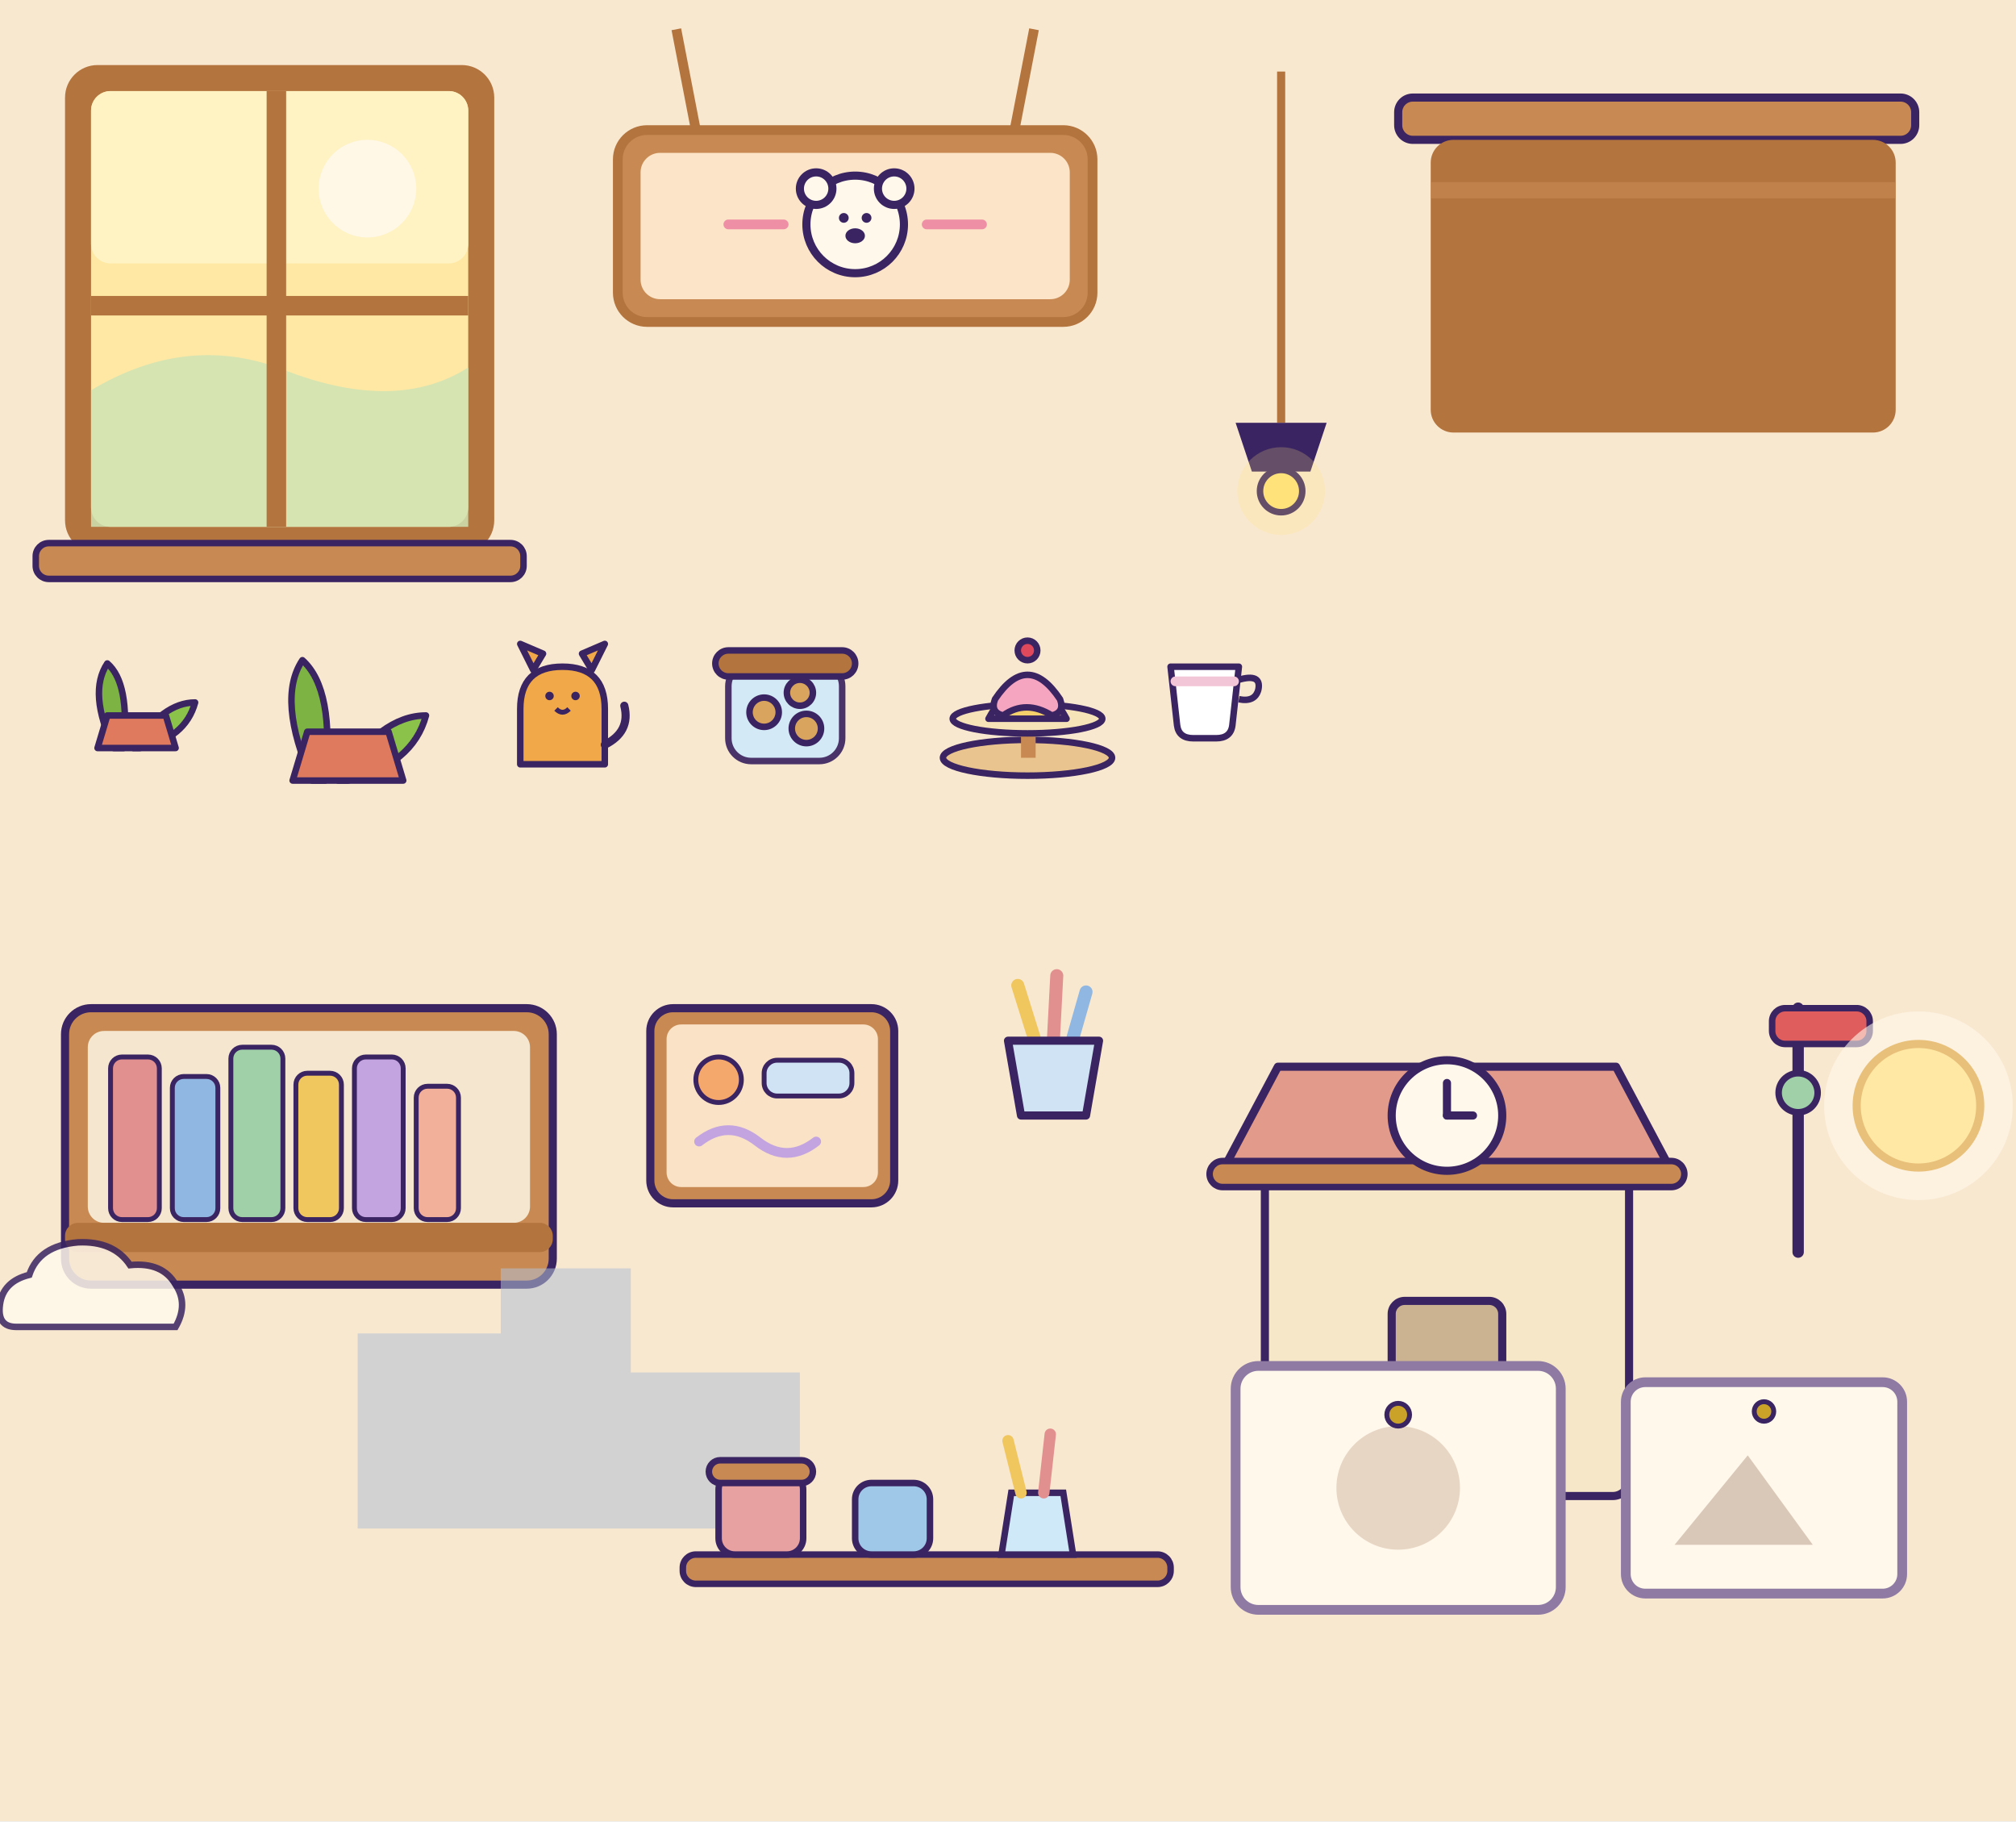
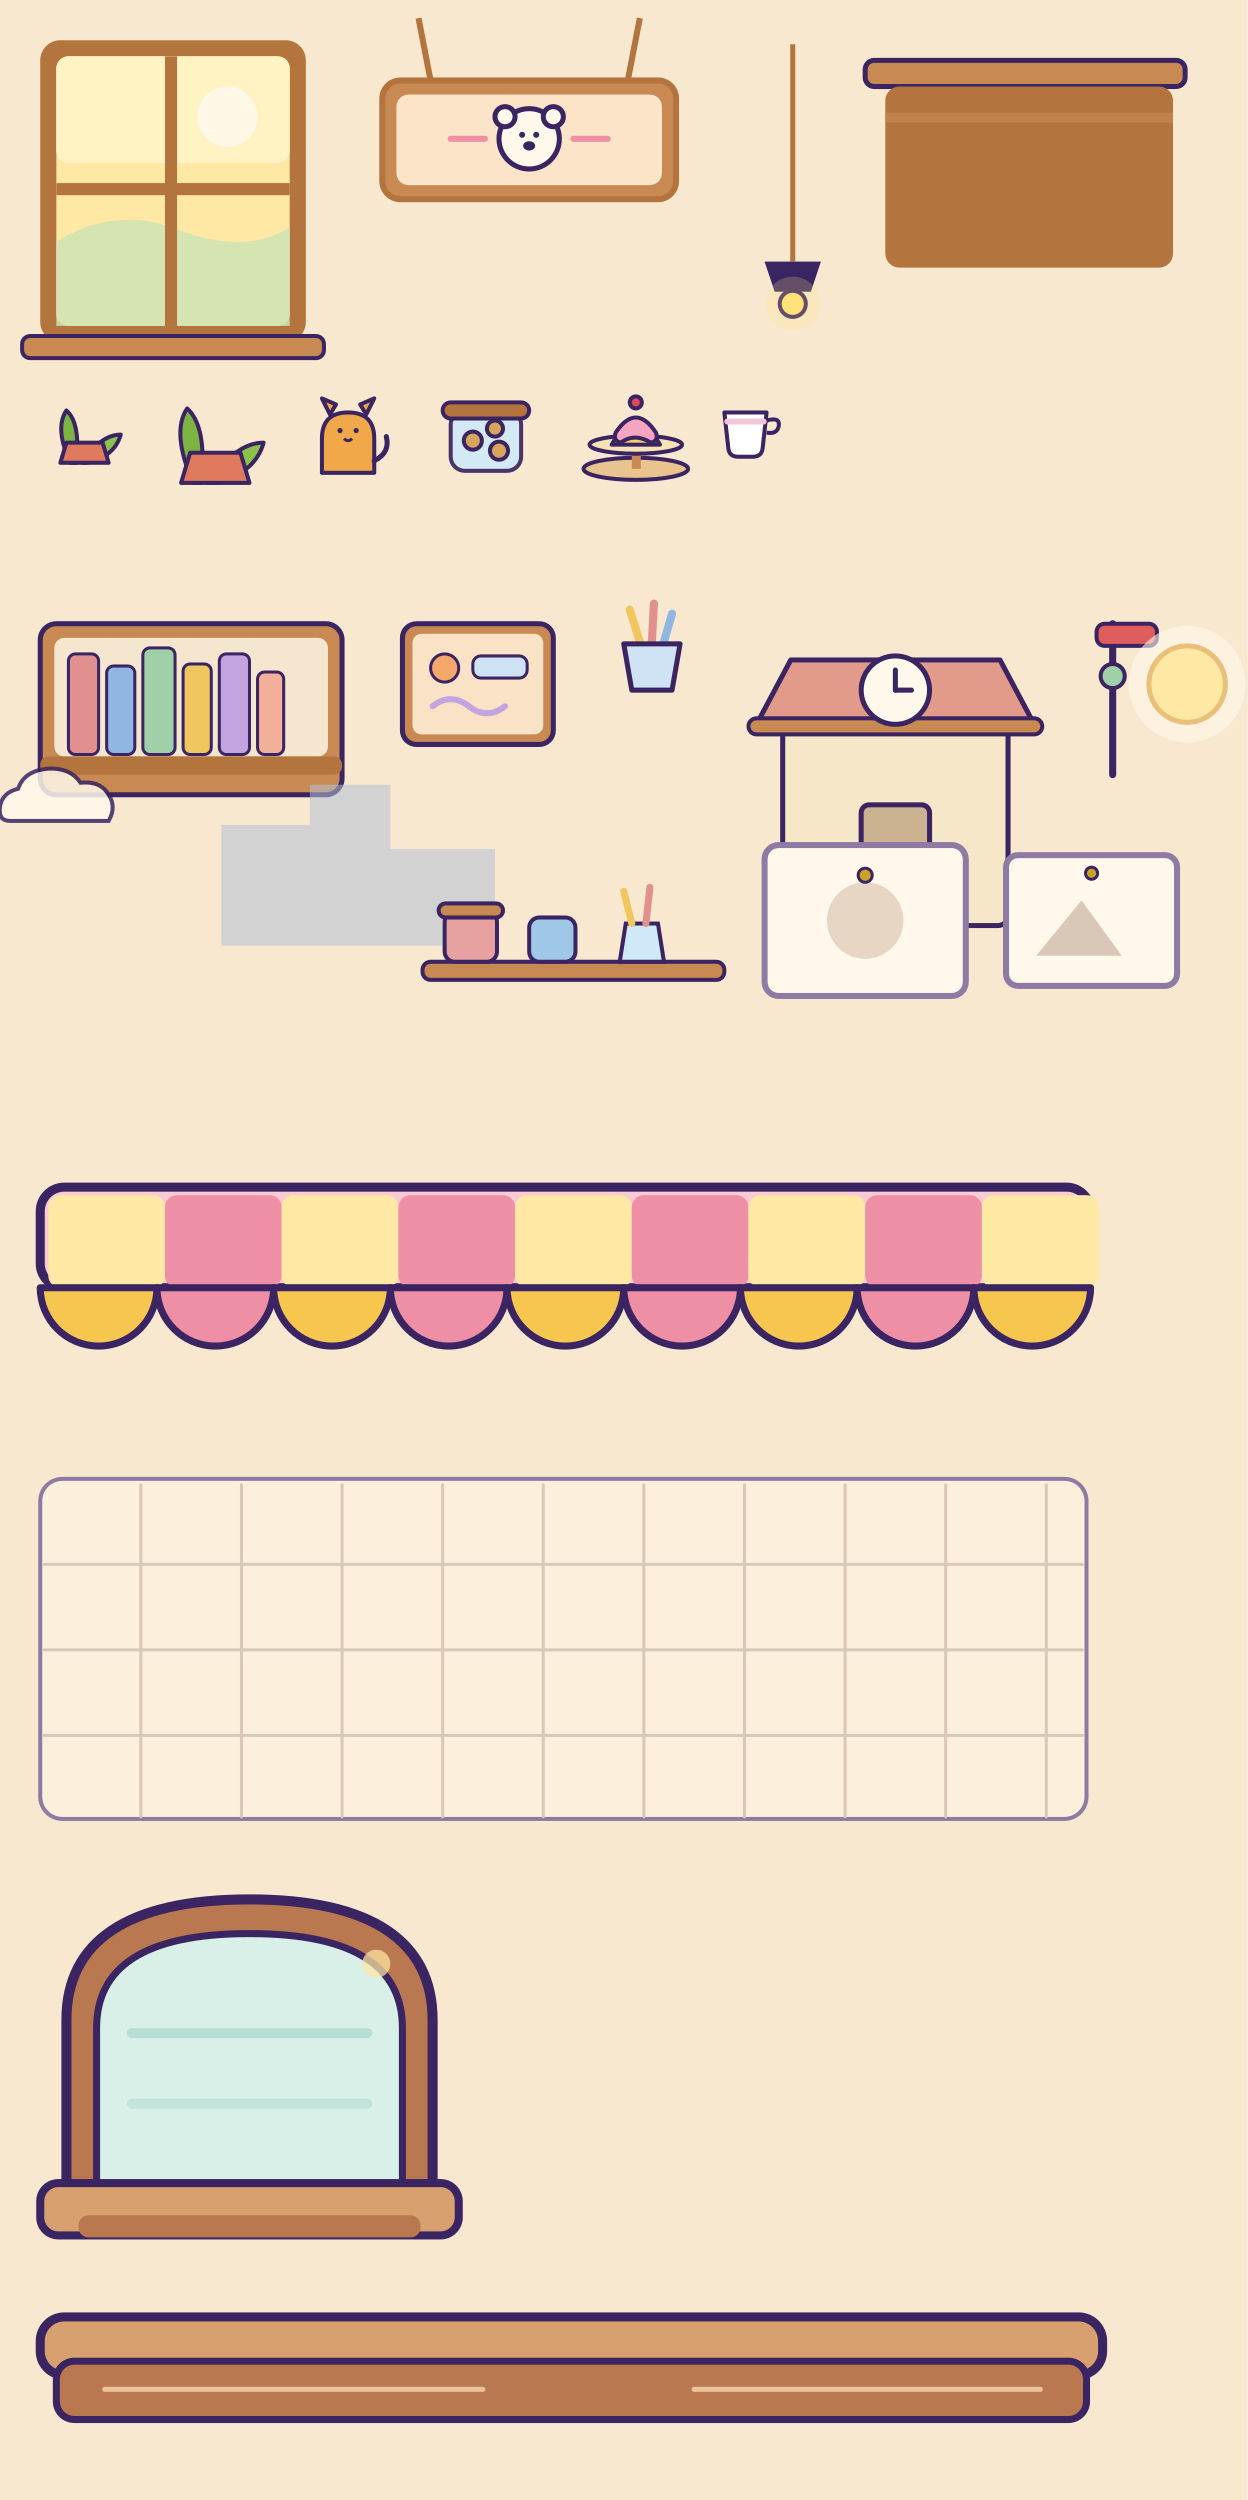
- <svg xmlns="http://www.w3.org/2000/svg" width="1240" height="1120" viewBox="0 0 1240 1120" version="1.1">
-   <rect x="0" y="0" width="1240" height="1120" fill="#f9e8d0" />
+ <svg xmlns="http://www.w3.org/2000/svg" width="1240" height="2485" viewBox="0 0 1240 2485" version="1.1">
+   <rect x="0" y="0" width="1240" height="2485" fill="#f9e8d0" />
  <g id="window-four-pane">
    <g transform="translate(40 40)">
      <rect x="0" y="0" width="264" height="300" rx="20" fill="#b3743e" />
      <rect x="16" y="16" width="232" height="268" rx="12" fill="#ffe8a3" />
      <rect x="16" y="16" width="232" height="106" rx="12" fill="#fff3c4" />
      <circle cx="186" cy="76" r="30" fill="#fff8eb" opacity="0.9" />
      <path d="M 16 200 q 60 -36 120 -12 q 68 26 112 -2 v 98 h -232 Z" fill="#cfe3b4" opacity="0.85" />
      <rect x="124" y="16" width="12" height="268" fill="#b3743e" />
      <rect x="16" y="142" width="232" height="12" fill="#b3743e" />
      <rect x="-18" y="294" width="300" height="22" rx="8" fill="#c88a52" stroke="#3a2461" stroke-width="4" />
    </g>
  </g>
  <g id="sign-bear-cafe">
    <g transform="translate(380 80)">
      <line x1="36" y1="-62" x2="48" y2="0" stroke="#b3743e" stroke-width="6" />
      <line x1="256" y1="-62" x2="244" y2="0" stroke="#b3743e" stroke-width="6" />
      <rect x="0" y="0" width="292" height="118" rx="18" fill="#c88a52" stroke="#b3743e" stroke-width="6" />
      <rect x="14" y="14" width="264" height="90" rx="12" fill="#fbe4c8" />
      <g stroke="#3a2461" stroke-width="5">
        <circle cx="146" cy="58" r="30" fill="#fff8eb" />
        <circle cx="122" cy="36" r="10" fill="#fff8eb" />
        <circle cx="170" cy="36" r="10" fill="#fff8eb" />
        <circle cx="139" cy="54" r="3" fill="#3a2461" stroke="none" />
        <circle cx="153" cy="54" r="3" fill="#3a2461" stroke="none" />
        <ellipse cx="146" cy="65" rx="6" ry="4.6" fill="#3a2461" stroke="none" />
        <path d="M 68 58 h 34 M 190 58 h 34" stroke-width="6" stroke-linecap="round" stroke="#ef8fa5" />
      </g>
    </g>
  </g>
  <g id="lamp-hanging">
    <g transform="translate(760 260)">
      <line x1="28" y1="-216" x2="28" y2="0" stroke="#b3743e" stroke-width="5" />
      <path d="M 0 0 h 56 l -10 30 h -36 z" fill="#3a2461" />
      <circle cx="28" cy="42" r="13" fill="#ffe27a" stroke="#3a2461" stroke-width="4" />
      <circle cx="28" cy="42" r="27" fill="#ffe27a" opacity="0.22" />
    </g>
  </g>
  <g id="counter-corner">
    <g transform="translate(860 60)">
      <rect x="0" y="0" width="318" height="26" rx="9" fill="#c88a52" stroke="#3a2461" stroke-width="5" />
      <rect x="20" y="26" width="286" height="180" rx="14" fill="#b3743e" />
      <rect x="20" y="52" width="286" height="10" fill="#c88a52" opacity="0.6" />
    </g>
  </g>
  <g id="plant-small">
    <g transform="translate(60 460)">
      <g stroke="#3a2461" stroke-width="4" stroke-linejoin="round">
        <path d="M 10 0 q -16 -34 -4 -52 q 14 12 10 52 z" fill="#7cb342" />
        <path d="M 22 0 q 18 -28 38 -28 q -6 22 -34 28 z" fill="#8bc34a" />
        <path d="M 0 0 h 48 l -6 -20 h -36 z" fill="#e07a5f" />
      </g>
    </g>
  </g>
  <g id="plant-floor">
    <g transform="translate(180 480)">
      <g stroke="#3a2461" stroke-width="4" stroke-linejoin="round">
        <path d="M 12 0 q -22 -50 -6 -74 q 20 18 14 74 z" fill="#7cb342" />
        <path d="M 28 0 q 26 -40 54 -40 q -8 30 -48 40 z" fill="#8bc34a" />
        <path d="M 0 0 h 68 l -9 -30 h -50 z" fill="#e07a5f" />
      </g>
    </g>
  </g>
  <g id="cat-sitting">
    <g transform="translate(320 470)">
      <g stroke="#3a2461" stroke-width="4" stroke-linejoin="round">
        <path d="M 0 0 v -34 q 0 -26 26 -26 q 26 0 26 26 v 34 z" fill="#f0a848" />
        <path d="M 8 -58 l -8 -16 l 14 6 z" fill="#f0a848" />
        <path d="M 44 -58 l 8 -16 l -14 6 z" fill="#f0a848" />
        <circle cx="18" cy="-42" r="2.6" fill="#3a2461" stroke="none" />
        <circle cx="34" cy="-42" r="2.6" fill="#3a2461" stroke="none" />
        <path d="M 22 -34 q 4 4 8 0" fill="none" stroke-width="3" />
        <path d="M 52 -12 q 16 -8 12 -24" fill="none" stroke-width="5" stroke-linecap="round" />
      </g>
    </g>
  </g>
  <g id="jar-cookies">
    <g transform="translate(440 400)">
      <g stroke="#3a2461" stroke-width="4">
        <rect x="8" y="8" width="70" height="60" rx="14" fill="#cfe9f8" opacity="0.92" />
        <rect x="0" y="0" width="86" height="16" rx="8" fill="#b3743e" />
        <circle cx="30" cy="38" r="9" fill="#d8a45e" />
        <circle cx="56" cy="48" r="9" fill="#d8a45e" />
        <circle cx="52" cy="26" r="8" fill="#d8a45e" />
      </g>
    </g>
  </g>
  <g id="cake-stand">
    <g transform="translate(580 400)">
      <g stroke="#3a2461" stroke-width="4" stroke-linejoin="round">
        <ellipse cx="52" cy="66" rx="52" ry="11" fill="#e9c48f" />
        <rect x="48" y="42" width="9" height="24" fill="#c88a52" stroke="none" />
        <ellipse cx="52" cy="42" rx="46" ry="9" fill="#f6e3b8" />
        <path d="M 28 42 q 24 -44 48 0 z" fill="#f6d06a" />
        <path d="M 32 30 q 20 -30 40 0 q 3 8 -5 10 q -16 -10 -30 0 q -8 -2 -5 -10 z" fill="#f6a5c0" />
        <circle cx="52" cy="0" r="6" fill="#e0495c" />
      </g>
    </g>
  </g>
  <g id="cup-cocoa">
    <g transform="translate(720 410)">
      <g stroke="#3a2461" stroke-width="4">
        <path d="M 42 8 q 14 -4 12 6 q -2 8 -12 6" fill="none" />
        <path d="M 0 0 h 42 l -4 36 q -1 8 -10 8 h -14 q -9 0 -10 -8 z" fill="#ffffff" stroke-linejoin="round" />
        <path d="M 3 9 h 36" stroke="#f2c6d6" stroke-width="6" stroke-linecap="round" />
      </g>
    </g>
  </g>
  <g id="bookshelf-low">
    <g transform="translate(40 620)">
      <rect x="0" y="0" width="300" height="170" rx="16" fill="#c88a52" stroke="#3a2461" stroke-width="5" />
      <rect x="14" y="14" width="272" height="118" rx="10" fill="#f4e6cf" />
      <rect x="0" y="132" width="300" height="18" rx="8" fill="#b3743e" />
      <g stroke="#3a2461" stroke-width="3">
        <rect x="28" y="30" width="30" height="100" rx="7" fill="#e28f8f" />
        <rect x="66" y="42" width="28" height="88" rx="7" fill="#8fb7e2" />
        <rect x="102" y="24" width="32" height="106" rx="7" fill="#9fd0a8" />
        <rect x="142" y="40" width="28" height="90" rx="7" fill="#f0c65f" />
        <rect x="178" y="30" width="30" height="100" rx="7" fill="#c3a3e0" />
        <rect x="216" y="48" width="26" height="82" rx="7" fill="#f2b09b" />
      </g>
    </g>
  </g>
  <g id="pin-board">
    <g transform="translate(400 620)">
      <rect x="0" y="0" width="150" height="120" rx="14" fill="#c88a52" stroke="#3a2461" stroke-width="5" />
      <rect x="10" y="10" width="130" height="100" rx="9" fill="#f9e2c6" />
      <circle cx="42" cy="44" r="14" fill="#f5a86b" stroke="#3a2461" stroke-width="3" />
      <rect x="70" y="32" width="54" height="22" rx="8" fill="#cfe3f4" stroke="#3a2461" stroke-width="3" />
      <path d="M 30 82 q 18 -14 36 0 q 18 14 36 0" fill="none" stroke="#c3a3e0" stroke-width="6" stroke-linecap="round" />
    </g>
  </g>
  <g id="pencil-pot">
    <g transform="translate(620 640)">
      <g stroke="#3a2461" stroke-width="5">
        <line x1="16" y1="-2" x2="6" y2="-34" stroke="#f0c65f" stroke-width="8" stroke-linecap="round" />
        <line x1="28" y1="-2" x2="30" y2="-40" stroke="#e28f8f" stroke-width="8" stroke-linecap="round" />
        <line x1="40" y1="-2" x2="48" y2="-30" stroke="#8fb7e2" stroke-width="8" stroke-linecap="round" />
        <path d="M 0 0 h 56 l -8 46 h -40 Z" fill="#cfe3f4" stroke-linejoin="round" />
      </g>
    </g>
  </g>
  <g id="station-house">
    <g transform="translate(760 620)">
      <rect x="18" y="96" width="224" height="204" rx="10" fill="#f6e7c9" stroke="#3a2461" stroke-width="5" />
      <path d="M -8 100 h 276 l -34 -64 h -208 Z" fill="#e29b8a" stroke="#3a2461" stroke-width="5" stroke-linejoin="round" />
      <rect x="-16" y="94" width="292" height="16" rx="8" fill="#c88a52" stroke="#3a2461" stroke-width="4" />
      <circle cx="130" cy="66" r="34" fill="#fff8eb" stroke="#3a2461" stroke-width="5" />
      <line x1="130" y1="66" x2="130" y2="46" stroke="#3a2461" stroke-width="5" stroke-linecap="round" />
      <line x1="130" y1="66" x2="146" y2="66" stroke="#3a2461" stroke-width="5" stroke-linecap="round" />
      <rect x="96" y="180" width="68" height="120" rx="8" fill="#cbb391" stroke="#3a2461" stroke-width="5" />
      <circle cx="150" cy="242" r="5" fill="#3a2461" />
    </g>
  </g>
  <g id="signal-post">
    <g transform="translate(1090 620)">
      <line x1="16" y1="0" x2="16" y2="150" stroke="#3a2461" stroke-width="7" stroke-linecap="round" />
      <rect x="0" y="0" width="60" height="22" rx="8" fill="#e05d5d" stroke="#3a2461" stroke-width="4" />
      <circle cx="16" cy="52" r="12" fill="#9fd0a8" stroke="#3a2461" stroke-width="4" />
    </g>
  </g>
  <g id="skyline-blocks">
    <g transform="translate(220 780)">
      <path d="M 0 160 V 40 H 88 V 0 H 168 V 64 H 272 V 160 Z" fill="#b3c0d4" opacity="0.55" />
    </g>
  </g>
  <g id="sun-simple">
    <g transform="translate(1180 680)">
      <circle cx="0" cy="0" r="58" fill="#fff8eb" opacity="0.6" />
      <circle cx="0" cy="0" r="38" fill="#ffe8a3" stroke="#e8c07a" stroke-width="5" />
    </g>
  </g>
  <g id="cloud-puff">
    <g transform="translate(60 790)">
      <path d="M -50 26 Q -62 26 -60 12 Q -58 -2 -42 -6 Q -36 -24 -12 -26 Q 10 -27 20 -12 Q 40 -14 48 0 Q 56 12 48 26 Z" fill="#fff8eb" stroke="#3a2461" stroke-width="4" opacity="0.85" />
    </g>
  </g>
  <g id="wall-frame-dot">
    <g transform="translate(760 840)">
      <rect x="0" y="0" width="200" height="150" rx="14" fill="#fff8eb" stroke="#8e7aa3" stroke-width="6" />
      <circle cx="100" cy="75" r="38" fill="#e8d6c4" stroke="none" />
      <circle cx="100" cy="30" r="7" fill="#c9a227" stroke="#3a2461" stroke-width="3" />
    </g>
  </g>
  <g id="wall-frame-hill">
    <g transform="translate(1000 850)">
      <rect x="0" y="0" width="170" height="130" rx="12" fill="#fff8eb" stroke="#8e7aa3" stroke-width="6" />
      <path d="M 30 100 l 45 -55 l 40 55 z" fill="#d9c7b7" stroke="none" />
      <circle cx="85" cy="18" r="6" fill="#c9a227" stroke="#3a2461" stroke-width="3" />
    </g>
  </g>
  <g id="art-shelf">
    <g transform="translate(420 860)">
      <rect x="0" y="96" width="300" height="18" rx="8" fill="#c88a52" stroke="#3a2461" stroke-width="4" />
      <g stroke="#3a2461" stroke-width="4">
        <rect x="22" y="46" width="52" height="50" rx="10" fill="#e8a1a1" />
        <rect x="16" y="38" width="64" height="14" rx="7" fill="#c88a52" />
        <rect x="106" y="52" width="46" height="44" rx="10" fill="#9fc7e8" />
        <path d="M 196 96 h 44 l -6 -38 h -32 Z" fill="#cfe9f8" />
        <line x1="208" y1="58" x2="200" y2="26" stroke="#f0c65f" stroke-width="7" stroke-linecap="round" />
        <line x1="222" y1="58" x2="226" y2="22" stroke="#e28f8f" stroke-width="7" stroke-linecap="round" />
      </g>
    </g>
  </g>
+   <g id="awning-scalloped">
+     <g transform="translate(40 1180) translate(-78 -52)">
+       <rect x="78" y="52" width="1044" height="100" rx="24" style="fill:#f8cbd5;stroke:#3a2461;stroke-linecap:round;stroke-linejoin:round;stroke-width:9" />
+       <rect x="86" y="60" width="116" height="92" rx="12" style="fill:#ffe8a3;stroke:none;stroke-linecap:round;stroke-linejoin:round;stroke-width:0" />
+       <rect x="202" y="60" width="116" height="92" rx="12" style="fill:#ef8fa5;stroke:none;stroke-linecap:round;stroke-linejoin:round;stroke-width:0" />
+       <rect x="318" y="60" width="116" height="92" rx="12" style="fill:#ffe8a3;stroke:none;stroke-linecap:round;stroke-linejoin:round;stroke-width:0" />
+       <rect x="434" y="60" width="116" height="92" rx="12" style="fill:#ef8fa5;stroke:none;stroke-linecap:round;stroke-linejoin:round;stroke-width:0" />
+       <rect x="550" y="60" width="116" height="92" rx="12" style="fill:#ffe8a3;stroke:none;stroke-linecap:round;stroke-linejoin:round;stroke-width:0" />
+       <rect x="666" y="60" width="116" height="92" rx="12" style="fill:#ef8fa5;stroke:none;stroke-linecap:round;stroke-linejoin:round;stroke-width:0" />
+       <rect x="782" y="60" width="116" height="92" rx="12" style="fill:#ffe8a3;stroke:none;stroke-linecap:round;stroke-linejoin:round;stroke-width:0" />
+       <rect x="898" y="60" width="116" height="92" rx="12" style="fill:#ef8fa5;stroke:none;stroke-linecap:round;stroke-linejoin:round;stroke-width:0" />
+       <rect x="1014" y="60" width="116" height="92" rx="12" style="fill:#ffe8a3;stroke:none;stroke-linecap:round;stroke-linejoin:round;stroke-width:0" />
+       <path d="M 78 152 a 58,58 0 0 0 116,0 z" style="fill:#f6c64e;stroke:#3a2461;stroke-linecap:round;stroke-linejoin:round;stroke-width:7" />
+       <path d="M 194 152 a 58,58 0 0 0 116,0 z" style="fill:#ef8fa5;stroke:#3a2461;stroke-linecap:round;stroke-linejoin:round;stroke-width:7" />
+       <path d="M 310 152 a 58,58 0 0 0 116,0 z" style="fill:#f6c64e;stroke:#3a2461;stroke-linecap:round;stroke-linejoin:round;stroke-width:7" />
+       <path d="M 426 152 a 58,58 0 0 0 116,0 z" style="fill:#ef8fa5;stroke:#3a2461;stroke-linecap:round;stroke-linejoin:round;stroke-width:7" />
+       <path d="M 542 152 a 58,58 0 0 0 116,0 z" style="fill:#f6c64e;stroke:#3a2461;stroke-linecap:round;stroke-linejoin:round;stroke-width:7" />
+       <path d="M 658 152 a 58,58 0 0 0 116,0 z" style="fill:#ef8fa5;stroke:#3a2461;stroke-linecap:round;stroke-linejoin:round;stroke-width:7" />
+       <path d="M 774 152 a 58,58 0 0 0 116,0 z" style="fill:#f6c64e;stroke:#3a2461;stroke-linecap:round;stroke-linejoin:round;stroke-width:7" />
+       <path d="M 890 152 a 58,58 0 0 0 116,0 z" style="fill:#ef8fa5;stroke:#3a2461;stroke-linecap:round;stroke-linejoin:round;stroke-width:7" />
+       <path d="M 1006 152 a 58,58 0 0 0 116,0 z" style="fill:#f6c64e;stroke:#3a2461;stroke-linecap:round;stroke-linejoin:round;stroke-width:7" />
+     </g>
+   </g>
+   <g id="tile-wall">
+     <g transform="translate(40 1470) translate(-80 -150)">
+       <rect x="80" y="150" width="1040" height="338" rx="22" style="fill:#fcefdc;stroke:#8e7aa3;stroke-linecap:round;stroke-linejoin:round;stroke-width:4" />
+       <path d="M 180 156 V 486" style="fill:none;stroke:#d9c7b7;stroke-linecap:round;stroke-linejoin:round;stroke-width:3" />
+       <path d="M 280 156 V 486" style="fill:none;stroke:#d9c7b7;stroke-linecap:round;stroke-linejoin:round;stroke-width:3" />
+       <path d="M 380 156 V 486" style="fill:none;stroke:#d9c7b7;stroke-linecap:round;stroke-linejoin:round;stroke-width:3" />
+       <path d="M 480 156 V 486" style="fill:none;stroke:#d9c7b7;stroke-linecap:round;stroke-linejoin:round;stroke-width:3" />
+       <path d="M 580 156 V 486" style="fill:none;stroke:#d9c7b7;stroke-linecap:round;stroke-linejoin:round;stroke-width:3" />
+       <path d="M 680 156 V 486" style="fill:none;stroke:#d9c7b7;stroke-linecap:round;stroke-linejoin:round;stroke-width:3" />
+       <path d="M 780 156 V 486" style="fill:none;stroke:#d9c7b7;stroke-linecap:round;stroke-linejoin:round;stroke-width:3" />
+       <path d="M 880 156 V 486" style="fill:none;stroke:#d9c7b7;stroke-linecap:round;stroke-linejoin:round;stroke-width:3" />
+       <path d="M 980 156 V 486" style="fill:none;stroke:#d9c7b7;stroke-linecap:round;stroke-linejoin:round;stroke-width:3" />
+       <path d="M 1080 156 V 486" style="fill:none;stroke:#d9c7b7;stroke-linecap:round;stroke-linejoin:round;stroke-width:3" />
+       <path d="M 84 235 H 1116" style="fill:none;stroke:#d9c7b7;stroke-linecap:round;stroke-linejoin:round;stroke-width:3" />
+       <path d="M 84 320 H 1116" style="fill:none;stroke:#d9c7b7;stroke-linecap:round;stroke-linejoin:round;stroke-width:3" />
+       <path d="M 84 405 H 1116" style="fill:none;stroke:#d9c7b7;stroke-linecap:round;stroke-linejoin:round;stroke-width:3" />
+     </g>
+   </g>
+   <g id="service-window-arch">
+     <g transform="translate(40 1888) translate(-638 -172)">
+       <path d="M 664 480 V 292 C 664 214 724 172 846 172 C 968 172 1028 214 1028 292 V 480 Z" style="fill:#b97850;stroke:#3a2461;stroke-linecap:round;stroke-linejoin:round;stroke-width:10" />
+       <path d="M 694 460 V 300 C 694 240 740 206 846 206 C 952 206 998 240 998 300 V 460 Z" style="fill:#d9f0e8;stroke:#3a2461;stroke-linecap:round;stroke-linejoin:round;stroke-width:7" />
+       <rect x="724" y="300" width="244" height="10" rx="5" style="fill:#76bcb0;opacity:0.34;stroke:none;stroke-linecap:round;stroke-linejoin:round;stroke-width:0" />
+       <rect x="724" y="370" width="244" height="10" rx="5" style="fill:#76bcb0;opacity:0.24;stroke:none;stroke-linecap:round;stroke-linejoin:round;stroke-width:0" />
+       <circle style="fill:#ffe8a3;opacity:0.72;stroke:none;stroke-linecap:round;stroke-linejoin:round;stroke-width:0" cx="972.0" cy="236.0" r="14.0" />
+       <rect x="638" y="454" width="416" height="52" rx="18" style="fill:#d9a06f;stroke:#3a2461;stroke-linecap:round;stroke-linejoin:round;stroke-width:8" />
+       <rect x="676" y="486" width="340" height="22" rx="10" style="fill:#b97850;stroke:none;stroke-linecap:round;stroke-linejoin:round;stroke-width:0" />
+     </g>
+   </g>
+   <g id="counter-sill">
+     <g transform="translate(40 2303) translate(-72 -486)">
+       <rect x="72" y="486" width="1056" height="58" rx="24" style="fill:#d9a06f;stroke:#3a2461;stroke-linecap:round;stroke-linejoin:round;stroke-width:9" />
+       <rect x="88" y="530" width="1024" height="58" rx="18" style="fill:#b97850;stroke:#3a2461;stroke-linecap:round;stroke-linejoin:round;stroke-width:7" />
+       <path d="M 136 558 H 512" style="fill:none;stroke:#eac39b;stroke-linecap:round;stroke-linejoin:round;stroke-width:5" />
+       <path d="M 722 558 H 1066" style="fill:none;stroke:#eac39b;stroke-linecap:round;stroke-linejoin:round;stroke-width:5" />
+     </g>
+   </g>
</svg>
